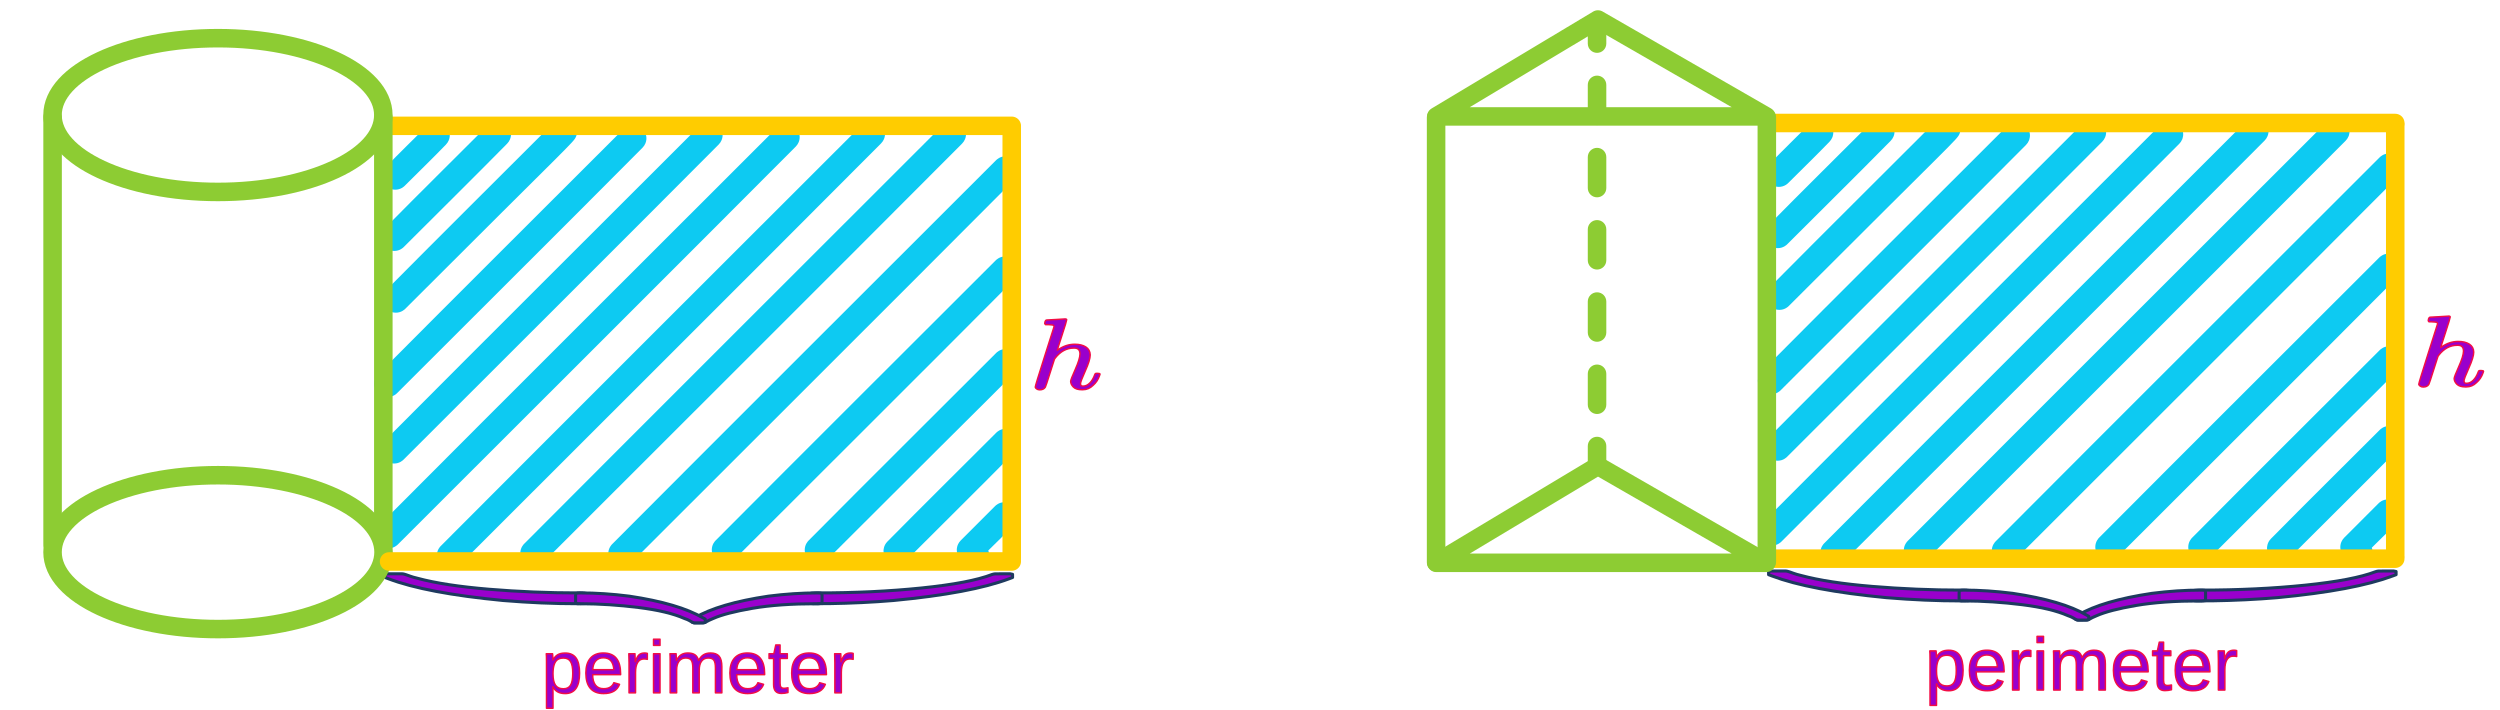
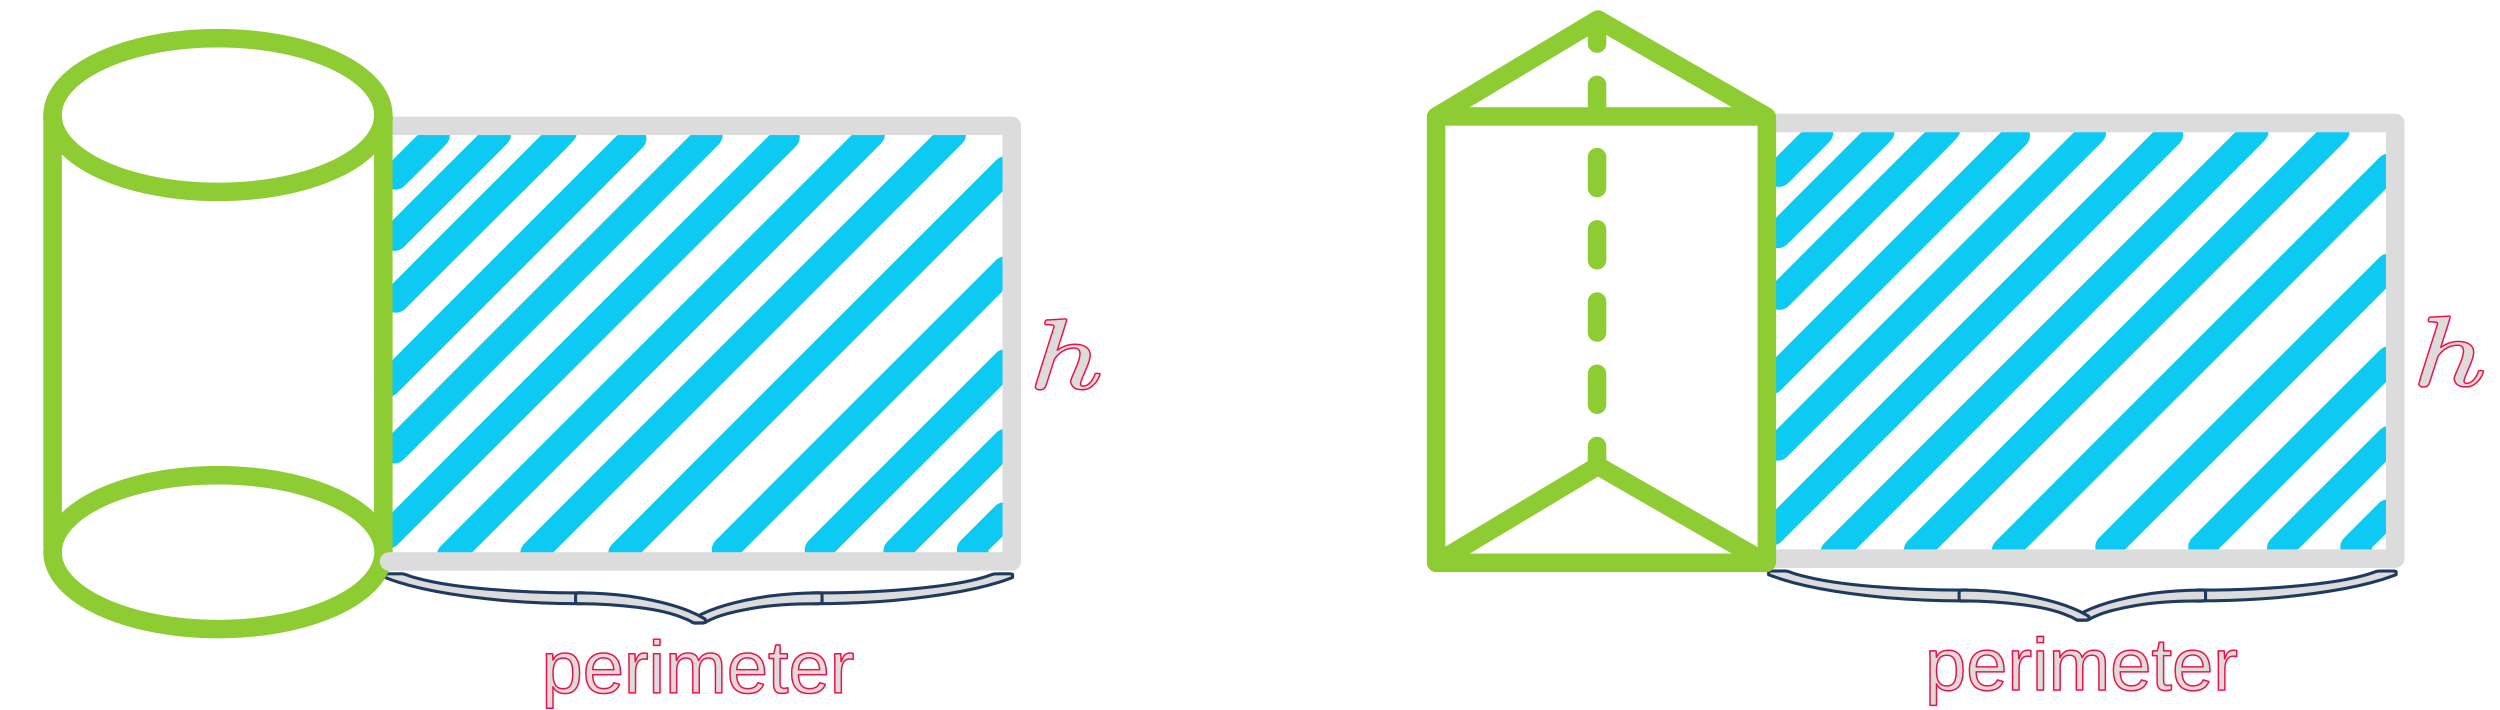
- <svg xmlns="http://www.w3.org/2000/svg" width="620" height="176" viewBox="0 0 1668 479" version="1.1" xml:space="preserve" style="fill-rule:evenodd;clip-rule:evenodd;stroke-linejoin:round;stroke-miterlimit:2;">
+ <svg xmlns="http://www.w3.org/2000/svg" width="620" height="176" viewBox="0 0 1668 479" version="1.1" xml:space="preserve" style="fill-rule:evenodd;clip-rule:evenodd;stroke-linecap:round;stroke-linejoin:round;stroke-miterlimit:1.5;">
+   <path d="M255.886,1134.19l417.29,0" style="fill:none;stroke:#dcdcdc;stroke-width:12.5px;" />
  <g transform="matrix(50,0,0,50,566.976,467.648)">
    </g>
-   <text x="355.794px" y="467.648px" style="font-family:'ArialMT', 'Arial', sans-serif;font-size:50px;fill:#90c;stroke:#f20d44;stroke-width:1px;">perimeter</text>
+   <text x="355.794px" y="467.648px" style="font-family:'ArialMT', 'Arial', sans-serif;font-size:50px;fill:#dcdcdc;stroke:#f20d44;stroke-width:1px;stroke-linecap:butt;stroke-miterlimit:2;">perimeter</text>
  <g transform="matrix(50,0,0,50,1500.79,465.753)">
    </g>
-   <text x="1289.6px" y="465.753px" style="font-family:'ArialMT', 'Arial', sans-serif;font-size:50px;fill:#90c;stroke:#f20d44;stroke-width:1px;">perimeter</text>
+   <text x="1289.6px" y="465.753px" style="font-family:'ArialMT', 'Arial', sans-serif;font-size:50px;fill:#dcdcdc;stroke:#f20d44;stroke-width:1px;stroke-linecap:butt;stroke-miterlimit:2;">perimeter</text>
  <g>
    <g>
      <g>
-         <path id="MJX-84-TEX-I-210E" d="M696.731,215.987c0.058,-0 2.128,-0.113 6.211,-0.34c4.084,-0.226 6.183,-0.362 6.298,-0.407c0.69,-0 1.035,0.203 1.035,0.611c-0,0.498 -1.035,3.916 -3.106,10.255c-2.185,6.701 -3.278,10.12 -3.278,10.256c0,0.09 0.202,-0.023 0.604,-0.34c3.508,-2.445 7.246,-3.667 11.215,-3.667c3.105,-0 5.607,0.611 7.505,1.833c1.898,1.223 2.875,3.011 2.933,5.366c-0,2.309 -1.093,5.886 -3.278,10.731c-2.186,4.844 -3.278,7.742 -3.278,8.693c0.057,0.634 0.201,1.064 0.431,1.29c0.23,0.227 0.661,0.34 1.294,0.34c1.61,-0 3.106,-0.679 4.486,-2.038c1.38,-1.358 2.502,-3.214 3.364,-5.569c0.173,-0.498 0.345,-0.792 0.518,-0.883c0.172,-0.09 0.633,-0.136 1.38,-0.136c1.15,0 1.725,0.182 1.725,0.544c0,0.045 -0.115,0.385 -0.345,1.019c-0.92,2.671 -2.386,4.867 -4.399,6.587c-1.956,1.947 -4.285,2.921 -6.988,2.921l-0.431,-0c-2.703,-0 -4.658,-0.611 -5.866,-1.834c-1.208,-1.222 -1.812,-2.513 -1.812,-3.871c0,-0.725 1.035,-3.396 3.106,-8.014c2.07,-4.619 3.134,-8.082 3.192,-10.391c-0,-2.672 -1.266,-4.008 -3.796,-4.008l-0.431,0c-4.774,0 -8.915,2.219 -12.423,6.656l-0.604,0.883l-2.933,9.169c-1.84,5.886 -2.904,9.101 -3.192,9.644c-0.747,1.223 -2.012,1.834 -3.795,1.834c-0.805,-0 -1.496,-0.204 -2.071,-0.611c-0.575,-0.408 -0.891,-0.815 -0.949,-1.223c0,-0.634 2.1,-7.516 6.298,-20.647l6.384,-20.103c-0,-0.588 -0.202,-0.951 -0.604,-1.086c-0.403,-0.136 -1.524,-0.25 -3.365,-0.34l-1.811,-0c-0.345,-0.272 -0.518,-0.453 -0.518,-0.543c0,-0.091 0.058,-0.521 0.173,-1.291c0.287,-0.86 0.661,-1.29 1.121,-1.29Z" style="fill:#90c;fill-rule:nonzero;stroke:#f20d44;stroke-width:1px;" />
+         <path id="MJX-84-TEX-I-210E" d="M696.731,215.987c0.058,-0 2.128,-0.113 6.211,-0.34c4.084,-0.226 6.183,-0.362 6.298,-0.407c0.69,-0 1.035,0.203 1.035,0.611c-0,0.498 -1.035,3.916 -3.106,10.255c-2.185,6.701 -3.278,10.12 -3.278,10.256c0,0.09 0.202,-0.023 0.604,-0.34c3.508,-2.445 7.246,-3.667 11.215,-3.667c3.105,-0 5.607,0.611 7.505,1.833c1.898,1.223 2.875,3.011 2.933,5.366c-0,2.309 -1.093,5.886 -3.278,10.731c-2.186,4.844 -3.278,7.742 -3.278,8.693c0.057,0.634 0.201,1.064 0.431,1.29c0.23,0.227 0.661,0.34 1.294,0.34c1.61,-0 3.106,-0.679 4.486,-2.038c1.38,-1.358 2.502,-3.214 3.364,-5.569c0.173,-0.498 0.345,-0.792 0.518,-0.883c0.172,-0.09 0.633,-0.136 1.38,-0.136c1.15,0 1.725,0.182 1.725,0.544c0,0.045 -0.115,0.385 -0.345,1.019c-0.92,2.671 -2.386,4.867 -4.399,6.587c-1.956,1.947 -4.285,2.921 -6.988,2.921l-0.431,-0c-2.703,-0 -4.658,-0.611 -5.866,-1.834c-1.208,-1.222 -1.812,-2.513 -1.812,-3.871c0,-0.725 1.035,-3.396 3.106,-8.014c2.07,-4.619 3.134,-8.082 3.192,-10.391c-0,-2.672 -1.266,-4.008 -3.796,-4.008l-0.431,0c-4.774,0 -8.915,2.219 -12.423,6.656l-0.604,0.883l-2.933,9.169c-1.84,5.886 -2.904,9.101 -3.192,9.644c-0.747,1.223 -2.012,1.834 -3.795,1.834c-0.805,-0 -1.496,-0.204 -2.071,-0.611c-0.575,-0.408 -0.891,-0.815 -0.949,-1.223c0,-0.634 2.1,-7.516 6.298,-20.647l6.384,-20.103c-0,-0.588 -0.202,-0.951 -0.604,-1.086c-0.403,-0.136 -1.524,-0.25 -3.365,-0.34l-1.811,-0c-0.345,-0.272 -0.518,-0.453 -0.518,-0.543c0,-0.091 0.058,-0.521 0.173,-1.291c0.287,-0.86 0.661,-1.29 1.121,-1.29Z" style="fill:#dcdcdc;fill-rule:nonzero;stroke:#f20d44;stroke-width:1px;stroke-linecap:butt;stroke-miterlimit:2;" />
      </g>
      <g>
-         <path id="MJX-84-TEX-I-210E1" d="M1630.54,214.092c0.057,-0 2.128,-0.114 6.211,-0.34c4.083,-0.226 6.183,-0.362 6.298,-0.408c0.69,0 1.035,0.204 1.035,0.612c-0,0.498 -1.035,3.916 -3.106,10.255c-2.185,6.701 -3.278,10.12 -3.278,10.255c0,0.091 0.201,-0.022 0.604,-0.339c3.508,-2.445 7.246,-3.668 11.215,-3.668c3.105,0 5.607,0.612 7.505,1.834c1.898,1.223 2.875,3.011 2.933,5.366c-0,2.309 -1.093,5.886 -3.278,10.73c-2.186,4.845 -3.278,7.743 -3.278,8.694c0.057,0.633 0.201,1.064 0.431,1.29c0.23,0.226 0.661,0.34 1.294,0.34c1.61,-0 3.105,-0.68 4.486,-2.038c1.38,-1.358 2.501,-3.215 3.364,-5.569c0.173,-0.498 0.345,-0.792 0.518,-0.883c0.172,-0.091 0.632,-0.136 1.38,-0.136c1.15,0 1.725,0.181 1.725,0.544c0,0.045 -0.115,0.384 -0.345,1.018c-0.92,2.672 -2.386,4.868 -4.399,6.588c-1.956,1.947 -4.285,2.921 -6.988,2.921l-0.431,-0c-2.703,-0 -4.659,-0.612 -5.866,-1.834c-1.208,-1.223 -1.812,-2.513 -1.812,-3.871c0,-0.725 1.035,-3.396 3.106,-8.015c2.07,-4.618 3.134,-8.082 3.191,-10.391c0,-2.671 -1.265,-4.007 -3.795,-4.007l-0.432,0c-4.773,0 -8.914,2.219 -12.422,6.656l-0.604,0.883l-2.933,9.169c-1.84,5.886 -2.904,9.1 -3.192,9.644c-0.747,1.222 -2.013,1.833 -3.795,1.833c-0.806,0 -1.496,-0.203 -2.071,-0.611c-0.575,-0.407 -0.891,-0.815 -0.949,-1.222c0,-0.634 2.099,-7.516 6.298,-20.647l6.383,-20.103c0,-0.589 -0.201,-0.951 -0.603,-1.087c-0.403,-0.136 -1.525,-0.249 -3.365,-0.339l-1.811,-0c-0.346,-0.272 -0.518,-0.453 -0.518,-0.544c-0,-0.09 0.057,-0.52 0.172,-1.29c0.288,-0.86 0.662,-1.29 1.122,-1.29Z" style="fill:#90c;fill-rule:nonzero;stroke:#f20d44;stroke-width:1px;" />
+         <path id="MJX-84-TEX-I-210E1" d="M1630.54,214.092c0.057,-0 2.128,-0.114 6.211,-0.34c4.083,-0.226 6.183,-0.362 6.298,-0.408c0.69,0 1.035,0.204 1.035,0.612c-0,0.498 -1.035,3.916 -3.106,10.255c-2.185,6.701 -3.278,10.12 -3.278,10.255c0,0.091 0.201,-0.022 0.604,-0.339c3.508,-2.445 7.246,-3.668 11.215,-3.668c3.105,0 5.607,0.612 7.505,1.834c1.898,1.223 2.875,3.011 2.933,5.366c-0,2.309 -1.093,5.886 -3.278,10.73c-2.186,4.845 -3.278,7.743 -3.278,8.694c0.057,0.633 0.201,1.064 0.431,1.29c0.23,0.226 0.661,0.34 1.294,0.34c1.61,-0 3.105,-0.68 4.486,-2.038c1.38,-1.358 2.501,-3.215 3.364,-5.569c0.173,-0.498 0.345,-0.792 0.518,-0.883c0.172,-0.091 0.632,-0.136 1.38,-0.136c1.15,0 1.725,0.181 1.725,0.544c0,0.045 -0.115,0.384 -0.345,1.018c-0.92,2.672 -2.386,4.868 -4.399,6.588c-1.956,1.947 -4.285,2.921 -6.988,2.921l-0.431,-0c-2.703,-0 -4.659,-0.612 -5.866,-1.834c-1.208,-1.223 -1.812,-2.513 -1.812,-3.871c0,-0.725 1.035,-3.396 3.106,-8.015c2.07,-4.618 3.134,-8.082 3.191,-10.391c0,-2.671 -1.265,-4.007 -3.795,-4.007l-0.432,0c-4.773,0 -8.914,2.219 -12.422,6.656l-0.604,0.883l-2.933,9.169c-1.84,5.886 -2.904,9.1 -3.192,9.644c-0.747,1.222 -2.013,1.833 -3.795,1.833c-0.806,0 -1.496,-0.203 -2.071,-0.611c-0.575,-0.407 -0.891,-0.815 -0.949,-1.222c0,-0.634 2.099,-7.516 6.298,-20.647l6.383,-20.103c0,-0.589 -0.201,-0.951 -0.603,-1.087c-0.403,-0.136 -1.525,-0.249 -3.365,-0.339l-1.811,-0c-0.346,-0.272 -0.518,-0.453 -0.518,-0.544c-0,-0.09 0.057,-0.52 0.172,-1.29c0.288,-0.86 0.662,-1.29 1.122,-1.29Z" style="fill:#dcdcdc;fill-rule:nonzero;stroke:#f20d44;stroke-width:1px;stroke-linecap:butt;stroke-miterlimit:2;" />
      </g>
    </g>
  </g>
  <g>
    <g>
      <g>
-         <path id="MJX-79-TEX-S4-E150" d="M672.038,387.285l1.697,0.364l-0,2.122l-2.263,0.849c-17.159,6.468 -43.181,11.359 -78.064,14.674c-13.954,1.172 -28.567,1.88 -43.841,2.122l-3.394,0c-1.697,0 -2.923,0.021 -3.677,0.061c-2.64,0 -4.243,-0.061 -4.808,-0.182c-0.566,-0.121 -0.849,-0.505 -0.849,-1.152l0,-4.426c0,-0.728 0.283,-1.153 0.849,-1.274c0.565,-0.121 2.074,-0.202 4.525,-0.242c25.079,-0 48.46,-1.112 70.145,-3.335c21.685,-2.224 37.524,-5.256 47.517,-9.096c0.755,-0.243 1.415,-0.384 1.98,-0.424c0.566,-0.041 2.357,-0.061 5.374,-0.061l4.809,-0Z" style="fill:#90c;fill-rule:nonzero;stroke:#1e3a5f;stroke-width:2.08px;" />
-         <path id="MJX-79-TEX-S4-E151" d="M385.87,401.717l-0,5.214c-0,0.283 -0.467,0.425 -1.402,0.425c-0.747,0.081 -2.148,0.121 -4.204,0.121c-16.068,0 -32.885,-0.728 -50.448,-2.183c-34.566,-3.315 -60.351,-8.206 -77.354,-14.674l-2.242,-0.849l-0,-2.122l1.681,-0.364l9.529,-0c0.561,-0 1.122,0.081 1.682,0.242c0.561,0.162 1.028,0.304 1.401,0.425c0.374,0.121 1.215,0.424 2.523,0.909c1.308,0.486 2.989,0.971 5.045,1.456c12.145,3.274 28.213,5.74 48.206,7.397c19.992,1.658 40.078,2.487 60.258,2.487c2.429,-0 3.923,0.06 4.484,0.182c0.56,0.121 0.841,0.565 0.841,1.334Z" style="fill:#90c;fill-rule:nonzero;stroke:#1e3a5f;stroke-width:2.08px;" />
+         <path id="MJX-79-TEX-S4-E150" d="M672.038,387.285l1.697,0.364l-0,2.122l-2.263,0.849c-17.159,6.468 -43.181,11.359 -78.064,14.674c-13.954,1.172 -28.567,1.88 -43.841,2.122l-3.394,0c-1.697,0 -2.923,0.021 -3.677,0.061c-2.64,0 -4.243,-0.061 -4.808,-0.182c-0.566,-0.121 -0.849,-0.505 -0.849,-1.152l0,-4.426c0,-0.728 0.283,-1.153 0.849,-1.274c0.565,-0.121 2.074,-0.202 4.525,-0.242c25.079,-0 48.46,-1.112 70.145,-3.335c21.685,-2.224 37.524,-5.256 47.517,-9.096c0.755,-0.243 1.415,-0.384 1.98,-0.424c0.566,-0.041 2.357,-0.061 5.374,-0.061l4.809,-0Z" style="fill:#dcdcdc;fill-rule:nonzero;stroke:#1e3a5f;stroke-width:2.08px;stroke-linecap:butt;stroke-miterlimit:2;" />
+         <path id="MJX-79-TEX-S4-E151" d="M385.87,401.717l-0,5.214c-0,0.283 -0.467,0.425 -1.402,0.425c-0.747,0.081 -2.148,0.121 -4.204,0.121c-16.068,0 -32.885,-0.728 -50.448,-2.183c-34.566,-3.315 -60.351,-8.206 -77.354,-14.674l-2.242,-0.849l-0,-2.122l1.681,-0.364l9.529,-0c0.561,-0 1.122,0.081 1.682,0.242c0.561,0.162 1.028,0.304 1.401,0.425c0.374,0.121 1.215,0.424 2.523,0.909c1.308,0.486 2.989,0.971 5.045,1.456c12.145,3.274 28.213,5.74 48.206,7.397c19.992,1.658 40.078,2.487 60.258,2.487c2.429,-0 3.923,0.06 4.484,0.182c0.56,0.121 0.841,0.565 0.841,1.334Z" style="fill:#dcdcdc;fill-rule:nonzero;stroke:#1e3a5f;stroke-width:2.08px;stroke-linecap:butt;stroke-miterlimit:2;" />
        <g>
-           <path id="MJX-79-TEX-S4-E153" d="M545.147,401.656l0,4.305c0,0.728 -0.181,1.152 -0.542,1.273c-0.362,0.122 -1.326,0.203 -2.893,0.243c-17.116,0 -31.641,1.031 -43.574,3.093c-11.933,2.061 -20.732,4.345 -26.397,6.852c-0.965,0.363 -1.929,0.788 -2.893,1.273c-0.965,0.485 -1.688,0.869 -2.17,1.152c-0.482,0.283 -0.904,0.424 -1.265,0.424c-0.242,0.081 -1.447,0.122 -3.617,0.122l-3.073,-0l-1.085,-0.364l-0,-2.122l1.446,-0.849c10.969,-6.468 27.603,-11.36 49.902,-14.674c11.451,-1.456 22.42,-2.183 32.907,-2.183c1.567,-0 2.471,0.06 2.712,0.182c0.241,0.121 0.421,0.545 0.542,1.273Z" style="fill:#90c;fill-rule:nonzero;stroke:#1e3a5f;stroke-width:2.08px;" />
-           <path id="MJX-79-TEX-S4-E152" d="M466.317,420.029l-1.085,0.364l-5.967,-0c-0.482,-0 -0.904,-0.081 -1.265,-0.243c-0.362,-0.162 -0.663,-0.303 -0.904,-0.424c-0.242,-0.122 -0.724,-0.405 -1.447,-0.849c-0.723,-0.445 -1.868,-0.93 -3.435,-1.455c-7.353,-3.275 -17.659,-5.741 -30.918,-7.398c-13.259,-1.658 -26.276,-2.507 -39.053,-2.547c-1.567,0 -2.532,-0.061 -2.893,-0.182c-0.362,-0.121 -0.543,-0.566 -0.543,-1.334l0,-4.063c0,-0.808 0.181,-1.293 0.543,-1.455c0.361,-0.162 1.265,-0.242 2.712,-0.242c10.487,-0 21.455,0.727 32.906,2.183c22.299,3.314 38.933,8.206 49.902,14.674l1.447,0.849l-0,2.122Z" style="fill:#90c;fill-rule:nonzero;stroke:#1e3a5f;stroke-width:2.08px;" />
+           <path id="MJX-79-TEX-S4-E153" d="M545.147,401.656l0,4.305c0,0.728 -0.181,1.152 -0.542,1.273c-0.362,0.122 -1.326,0.203 -2.893,0.243c-17.116,0 -31.641,1.031 -43.574,3.093c-11.933,2.061 -20.732,4.345 -26.397,6.852c-0.965,0.363 -1.929,0.788 -2.893,1.273c-0.965,0.485 -1.688,0.869 -2.17,1.152c-0.482,0.283 -0.904,0.424 -1.265,0.424c-0.242,0.081 -1.447,0.122 -3.617,0.122l-3.073,-0l-1.085,-0.364l-0,-2.122l1.446,-0.849c10.969,-6.468 27.603,-11.36 49.902,-14.674c11.451,-1.456 22.42,-2.183 32.907,-2.183c1.567,-0 2.471,0.06 2.712,0.182c0.241,0.121 0.421,0.545 0.542,1.273Z" style="fill:#dcdcdc;fill-rule:nonzero;stroke:#1e3a5f;stroke-width:2.08px;stroke-linecap:butt;stroke-miterlimit:2;" />
+           <path id="MJX-79-TEX-S4-E152" d="M466.317,420.029l-1.085,0.364l-5.967,-0c-0.482,-0 -0.904,-0.081 -1.265,-0.243c-0.362,-0.162 -0.663,-0.303 -0.904,-0.424c-0.242,-0.122 -0.724,-0.405 -1.447,-0.849c-0.723,-0.445 -1.868,-0.93 -3.435,-1.455c-7.353,-3.275 -17.659,-5.741 -30.918,-7.398c-13.259,-1.658 -26.276,-2.507 -39.053,-2.547c-1.567,0 -2.532,-0.061 -2.893,-0.182c-0.362,-0.121 -0.543,-0.566 -0.543,-1.334l0,-4.063c0,-0.808 0.181,-1.293 0.543,-1.455c0.361,-0.162 1.265,-0.242 2.712,-0.242c10.487,-0 21.455,0.727 32.906,2.183c22.299,3.314 38.933,8.206 49.902,14.674l1.447,0.849l-0,2.122Z" style="fill:#dcdcdc;fill-rule:nonzero;stroke:#1e3a5f;stroke-width:2.08px;stroke-linecap:butt;stroke-miterlimit:2;" />
        </g>
      </g>
    </g>
  </g>
  <g>
    <g>
      <g>
-         <path id="MJX-79-TEX-S4-E1501" d="M1605.85,385.39l1.698,0.363l-0,2.123l-2.263,0.849c-17.159,6.468 -43.181,11.359 -78.065,14.674c-13.953,1.172 -28.567,1.88 -43.84,2.122l-3.394,0c-1.697,0 -2.923,0.02 -3.677,0.061c-2.64,-0 -4.243,-0.061 -4.808,-0.182c-0.566,-0.121 -0.849,-0.505 -0.849,-1.152l0,-4.427c0,-0.727 0.283,-1.152 0.849,-1.273c0.565,-0.121 2.074,-0.202 4.525,-0.243c25.079,0 48.46,-1.111 70.145,-3.335c21.684,-2.223 37.524,-5.255 47.517,-9.095c0.755,-0.243 1.414,-0.384 1.98,-0.425c0.566,-0.04 2.357,-0.06 5.374,-0.06l4.808,-0Z" style="fill:#90c;fill-rule:nonzero;stroke:#1e3a5f;stroke-width:2.08px;" />
-         <path id="MJX-79-TEX-S4-E1511" d="M1319.68,399.821l0,5.215c0,0.283 -0.467,0.425 -1.401,0.425c-0.747,0.08 -2.149,0.121 -4.204,0.121c-16.069,-0 -32.885,-0.728 -50.448,-2.183c-34.567,-3.315 -60.351,-8.206 -77.354,-14.674l-2.242,-0.849l-0,-2.123l1.681,-0.363l9.529,-0c0.561,-0 1.121,0.081 1.682,0.242c0.56,0.162 1.028,0.303 1.401,0.425c0.374,0.121 1.215,0.424 2.523,0.909c1.308,0.485 2.989,0.97 5.044,1.456c12.145,3.274 28.214,5.74 48.207,7.397c19.992,1.658 40.078,2.486 60.257,2.486c2.429,0 3.924,0.061 4.485,0.182c0.56,0.122 0.84,0.566 0.84,1.334Z" style="fill:#90c;fill-rule:nonzero;stroke:#1e3a5f;stroke-width:2.08px;" />
+         <path id="MJX-79-TEX-S4-E1501" d="M1605.85,385.39l1.698,0.363l-0,2.123l-2.263,0.849c-17.159,6.468 -43.181,11.359 -78.065,14.674c-13.953,1.172 -28.567,1.88 -43.84,2.122l-3.394,0c-1.697,0 -2.923,0.02 -3.677,0.061c-2.64,-0 -4.243,-0.061 -4.808,-0.182c-0.566,-0.121 -0.849,-0.505 -0.849,-1.152l0,-4.427c0,-0.727 0.283,-1.152 0.849,-1.273c0.565,-0.121 2.074,-0.202 4.525,-0.243c25.079,0 48.46,-1.111 70.145,-3.335c21.684,-2.223 37.524,-5.255 47.517,-9.095c0.755,-0.243 1.414,-0.384 1.98,-0.425c0.566,-0.04 2.357,-0.06 5.374,-0.06l4.808,-0Z" style="fill:#dcdcdc;fill-rule:nonzero;stroke:#1e3a5f;stroke-width:2.08px;stroke-linecap:butt;stroke-miterlimit:2;" />
+         <path id="MJX-79-TEX-S4-E1511" d="M1319.68,399.821l0,5.215c0,0.283 -0.467,0.425 -1.401,0.425c-0.747,0.08 -2.149,0.121 -4.204,0.121c-16.069,-0 -32.885,-0.728 -50.448,-2.183c-34.567,-3.315 -60.351,-8.206 -77.354,-14.674l-2.242,-0.849l-0,-2.123l1.681,-0.363l9.529,-0c0.561,-0 1.121,0.081 1.682,0.242c0.56,0.162 1.028,0.303 1.401,0.425c0.374,0.121 1.215,0.424 2.523,0.909c1.308,0.485 2.989,0.97 5.044,1.456c12.145,3.274 28.214,5.74 48.207,7.397c19.992,1.658 40.078,2.486 60.257,2.486c2.429,0 3.924,0.061 4.485,0.182c0.56,0.122 0.84,0.566 0.84,1.334Z" style="fill:#dcdcdc;fill-rule:nonzero;stroke:#1e3a5f;stroke-width:2.08px;stroke-linecap:butt;stroke-miterlimit:2;" />
        <g>
-           <path id="MJX-79-TEX-S4-E1531" d="M1478.96,399.761l-0,4.305c-0,0.728 -0.181,1.152 -0.543,1.273c-0.361,0.122 -1.325,0.202 -2.892,0.243c-17.117,-0 -31.641,1.031 -43.574,3.092c-11.933,2.062 -20.732,4.346 -26.398,6.852c-0.964,0.364 -1.928,0.789 -2.892,1.274c-0.965,0.485 -1.688,0.869 -2.17,1.152c-0.482,0.283 -0.904,0.424 -1.266,0.424c-0.241,0.081 -1.446,0.121 -3.616,0.121l-3.073,0l-1.085,-0.363l-0,-2.123l1.446,-0.849c10.969,-6.468 27.603,-11.359 49.902,-14.674c11.451,-1.455 22.42,-2.183 32.906,-2.183c1.567,0 2.471,0.061 2.712,0.182c0.241,0.122 0.422,0.546 0.543,1.274Z" style="fill:#90c;fill-rule:nonzero;stroke:#1e3a5f;stroke-width:2.08px;" />
-           <path id="MJX-79-TEX-S4-E1521" d="M1400.13,418.134l-1.084,0.363l-5.967,0c-0.482,0 -0.904,-0.08 -1.266,-0.242c-0.361,-0.162 -0.663,-0.303 -0.904,-0.425c-0.241,-0.121 -0.723,-0.404 -1.446,-0.848c-0.723,-0.445 -1.868,-0.93 -3.435,-1.456c-7.353,-3.274 -17.659,-5.74 -30.918,-7.397c-13.259,-1.658 -26.277,-2.507 -39.053,-2.547c-1.567,-0 -2.532,-0.061 -2.893,-0.182c-0.362,-0.121 -0.543,-0.566 -0.543,-1.334l0,-4.063c0,-0.808 0.181,-1.293 0.543,-1.455c0.361,-0.162 1.265,-0.243 2.712,-0.243c10.486,0 21.455,0.728 32.906,2.183c22.299,3.315 38.933,8.206 49.902,14.674l1.446,0.849l0,2.123Z" style="fill:#90c;fill-rule:nonzero;stroke:#1e3a5f;stroke-width:2.08px;" />
+           <path id="MJX-79-TEX-S4-E1531" d="M1478.96,399.761l-0,4.305c-0,0.728 -0.181,1.152 -0.543,1.273c-0.361,0.122 -1.325,0.202 -2.892,0.243c-17.117,-0 -31.641,1.031 -43.574,3.092c-11.933,2.062 -20.732,4.346 -26.398,6.852c-0.964,0.364 -1.928,0.789 -2.892,1.274c-0.965,0.485 -1.688,0.869 -2.17,1.152c-0.482,0.283 -0.904,0.424 -1.266,0.424c-0.241,0.081 -1.446,0.121 -3.616,0.121l-3.073,0l-1.085,-0.363l-0,-2.123l1.446,-0.849c10.969,-6.468 27.603,-11.359 49.902,-14.674c11.451,-1.455 22.42,-2.183 32.906,-2.183c1.567,0 2.471,0.061 2.712,0.182c0.241,0.122 0.422,0.546 0.543,1.274Z" style="fill:#dcdcdc;fill-rule:nonzero;stroke:#1e3a5f;stroke-width:2.08px;stroke-linecap:butt;stroke-miterlimit:2;" />
+           <path id="MJX-79-TEX-S4-E1521" d="M1400.13,418.134l-1.084,0.363l-5.967,0c-0.482,0 -0.904,-0.08 -1.266,-0.242c-0.361,-0.162 -0.663,-0.303 -0.904,-0.425c-0.241,-0.121 -0.723,-0.404 -1.446,-0.848c-0.723,-0.445 -1.868,-0.93 -3.435,-1.456c-7.353,-3.274 -17.659,-5.74 -30.918,-7.397c-13.259,-1.658 -26.277,-2.507 -39.053,-2.547c-1.567,-0 -2.532,-0.061 -2.893,-0.182c-0.362,-0.121 -0.543,-0.566 -0.543,-1.334l0,-4.063c0,-0.808 0.181,-1.293 0.543,-1.455c0.361,-0.162 1.265,-0.243 2.712,-0.243c10.486,0 21.455,0.728 32.906,2.183c22.299,3.315 38.933,8.206 49.902,14.674l1.446,0.849l0,2.123Z" style="fill:#dcdcdc;fill-rule:nonzero;stroke:#1e3a5f;stroke-width:2.08px;stroke-linecap:butt;stroke-miterlimit:2;" />
        </g>
      </g>
    </g>
  </g>
  <path d="M250.749,125.414c-0.39,-0.389 -2.626,-2.625 -2.626,-6.364c0,-0.55 0,-3.65 2.619,-6.357c9.106,-9.414 18.522,-18.522 27.783,-27.784c0.39,-0.389 2.626,-2.625 6.364,-2.625c1.152,0 2.327,0.218 3.391,0.656c0.517,0.213 3.501,1.442 4.942,4.942c0.207,0.502 1.397,3.391 0,6.782c-0.451,1.096 -1.137,2.114 -1.962,2.966c-9.106,9.414 -18.522,18.523 -27.783,27.784c-0.39,0.389 -2.626,2.625 -6.364,2.625c-3.739,0 -5.975,-2.236 -6.364,-2.625Z" style="fill:#0dcaf2;" />
  <path d="M1184.56,123.519c-0.389,-0.39 -2.625,-2.625 -2.625,-6.364c0,-0.55 0,-3.651 2.618,-6.357c9.107,-9.414 18.523,-18.523 27.784,-27.784c0.39,-0.389 2.625,-2.625 6.364,-2.625c1.151,-0 2.327,0.218 3.391,0.656c0.517,0.213 3.5,1.442 4.942,4.942c1.397,3.391 0.207,6.28 0,6.782c-0.451,1.096 -1.138,2.114 -1.962,2.966c-9.106,9.414 -18.522,18.522 -27.784,27.784c-0.389,0.389 -2.625,2.625 -6.364,2.625c-3.738,-0 -5.974,-2.236 -6.364,-2.625Z" style="fill:#0dcaf2;" />
  <path d="M250.074,166.758c-0.39,-0.389 -2.626,-2.625 -2.626,-6.364c0,-0.55 0,-3.702 2.618,-6.357c23.105,-23.427 46.533,-46.533 69.8,-69.799c0.389,-0.389 2.625,-2.625 6.364,-2.625c1.151,-0 2.326,0.218 3.39,0.656c3.501,1.442 4.729,4.425 4.942,4.942c0.207,0.502 1.397,3.391 0,6.782c-0.451,1.096 -1.129,2.122 -1.961,2.966c-23.105,23.427 -46.533,46.533 -69.8,69.799c-0.389,0.39 -2.625,2.625 -6.363,2.625c-3.739,0 -5.975,-2.235 -6.364,-2.625Z" style="fill:#0dcaf2;" />
  <path d="M1183.88,164.863c-0.389,-0.39 -2.625,-2.625 -2.625,-6.364c0,-0.55 0,-3.702 2.618,-6.357c23.104,-23.428 46.533,-46.533 69.799,-69.799c0.39,-0.39 2.626,-2.625 6.364,-2.625c1.152,-0 2.327,0.218 3.391,0.656c0.517,0.213 3.501,1.442 4.942,4.942c0.207,0.502 1.397,3.391 0,6.782c-0.451,1.096 -1.129,2.122 -1.962,2.966c-23.104,23.427 -46.532,46.532 -69.799,69.799c-0.389,0.389 -2.625,2.625 -6.364,2.625c-3.739,-0 -5.974,-2.236 -6.364,-2.625Z" style="fill:#0dcaf2;" />
  <path d="M251.12,208.428c-0.389,-0.389 -2.625,-2.625 -2.625,-6.364c0,-3.716 2.231,-5.966 2.618,-6.357c37.604,-37.931 75.536,-75.535 113.304,-113.303c0.39,-0.39 2.625,-2.625 6.364,-2.625c1.151,-0 2.326,0.217 3.391,0.656c3.5,1.441 4.729,4.425 4.942,4.942c1.396,3.391 0.207,6.28 -0,6.781c-1.646,3.996 -2.483,3.488 -115.266,116.27c-0.389,0.39 -2.625,2.625 -6.364,2.625c-3.739,0 -5.974,-2.235 -6.364,-2.625Z" style="fill:#0dcaf2;" />
  <path d="M1184.93,206.533c-0.389,-0.389 -2.625,-2.625 -2.625,-6.364c0,-3.716 2.231,-5.966 2.618,-6.357c37.604,-37.931 75.536,-75.536 113.304,-113.304c0.389,-0.389 2.625,-2.625 6.364,-2.625c1.151,0 2.326,0.218 3.391,0.657c3.5,1.441 4.729,4.425 4.942,4.942c1.396,3.39 0.206,6.279 -0,6.781c-1.646,3.996 -2.483,3.488 -115.266,116.27c-0.389,0.39 -2.625,2.625 -6.364,2.625c-3.739,0 -5.974,-2.235 -6.364,-2.625Z" style="fill:#0dcaf2;" />
  <path d="M245.608,265.335c-0.389,-0.389 -2.625,-2.625 -2.625,-6.364c0,-3.723 2.231,-5.967 2.618,-6.357c55.051,-55.381 110.433,-110.432 165.649,-165.648c0.389,-0.39 2.625,-2.625 6.364,-2.625c1.151,-0 2.326,0.217 3.391,0.656c0.517,0.213 3.5,1.441 4.942,4.942c0.206,0.502 1.396,3.391 -0,6.781c-0.452,1.097 -1.126,2.126 -1.962,2.967c-55.051,55.38 -110.432,110.432 -165.649,165.648c-0.389,0.389 -2.625,2.625 -6.364,2.625c-3.738,0 -5.974,-2.236 -6.364,-2.625Z" style="fill:#0dcaf2;" />
  <path d="M1179.42,263.44c-0.389,-0.39 -2.625,-2.625 -2.625,-6.364c0,-3.723 2.23,-5.967 2.618,-6.357c55.051,-55.381 110.433,-110.432 165.649,-165.649c0.389,-0.389 2.625,-2.625 6.364,-2.625c1.151,0 2.326,0.218 3.39,0.657c0.517,0.213 3.501,1.441 4.942,4.942c1.397,3.39 0.207,6.28 0,6.781c-0.451,1.096 -1.126,2.126 -1.961,2.966c-55.051,55.381 -110.433,110.433 -165.649,165.649c-0.389,0.389 -2.625,2.625 -6.364,2.625c-3.739,-0 -5.974,-2.236 -6.364,-2.625Z" style="fill:#0dcaf2;" />
  <path d="M249.948,310.244c-0.389,-0.39 -2.625,-2.625 -2.625,-6.364c0,-3.727 2.23,-5.967 2.618,-6.357c70.746,-71.077 141.824,-141.824 212.736,-212.736c0.389,-0.389 2.625,-2.625 6.364,-2.625c1.151,0 2.326,0.218 3.391,0.657c0.516,0.212 3.5,1.441 4.942,4.942c0.206,0.501 1.396,3.39 -0,6.781c-0.452,1.096 -1.126,2.126 -1.962,2.966c-70.746,71.077 -141.824,141.824 -212.736,212.736c-0.389,0.389 -2.625,2.625 -6.364,2.625c-3.739,0 -5.974,-2.236 -6.364,-2.625Z" style="fill:#0dcaf2;" />
  <path d="M1183.76,308.349c-0.389,-0.39 -2.625,-2.626 -2.625,-6.364c-0,-3.727 2.23,-5.967 2.618,-6.357c70.746,-71.077 141.824,-141.824 212.736,-212.736c0.389,-0.389 2.625,-2.625 6.364,-2.625c1.151,-0 2.326,0.218 3.39,0.656c0.517,0.213 3.501,1.442 4.942,4.942c0.207,0.502 1.397,3.391 0,6.782c-0.451,1.096 -1.125,2.126 -1.961,2.966c-70.747,71.077 -141.824,141.824 -212.736,212.736c-0.39,0.389 -2.625,2.625 -6.364,2.625c-3.739,-0 -5.975,-2.236 -6.364,-2.625Z" style="fill:#0dcaf2;" />
  <path d="M246.132,367.478c-0.389,-0.389 -2.625,-2.625 -2.625,-6.364c0,-3.729 2.23,-5.967 2.618,-6.357c89.355,-89.687 179.043,-179.042 268.564,-268.563c0.389,-0.39 2.625,-2.625 6.364,-2.625c1.151,-0 2.326,0.218 3.391,0.656c3.5,1.442 4.729,4.425 4.942,4.942c0.206,0.502 1.396,3.391 -0,6.782c-0.452,1.096 -1.126,2.126 -1.962,2.966c-89.355,89.687 -179.043,179.042 -268.564,268.563c-0.389,0.39 -2.625,2.625 -6.364,2.625c-3.738,0 -5.974,-2.235 -6.364,-2.625Z" style="fill:#0dcaf2;" />
  <path d="M1179.94,365.583c-0.389,-0.39 -2.625,-2.625 -2.625,-6.364c0,-3.729 2.23,-5.967 2.618,-6.357c89.355,-89.687 179.042,-179.042 268.564,-268.563c0.389,-0.39 2.625,-2.626 6.364,-2.626c1.151,0 2.326,0.218 3.39,0.657c0.517,0.213 3.501,1.441 4.942,4.942c1.397,3.391 0.207,6.28 0,6.781c-0.451,1.096 -1.125,2.127 -1.961,2.966c-89.356,89.687 -179.043,179.043 -268.564,268.564c-0.389,0.389 -2.625,2.625 -6.364,2.625c-3.739,0 -5.974,-2.236 -6.364,-2.625Z" style="fill:#0dcaf2;" />
  <path d="M287.795,381.258c-0.389,-0.389 -2.625,-2.625 -2.625,-6.364c0,-3.73 2.23,-5.967 2.618,-6.357c94.667,-94.999 189.666,-189.666 284.499,-284.499c0.39,-0.389 2.626,-2.625 6.364,-2.625c1.152,-0 2.327,0.218 3.391,0.656c3.501,1.442 4.729,4.425 4.942,4.942c0.207,0.502 1.397,3.391 0,6.782c-0.451,1.096 -1.125,2.126 -1.962,2.966c-94.667,94.999 -189.666,189.666 -284.499,284.499c-0.389,0.389 -2.625,2.625 -6.364,2.625c-3.738,0 -5.974,-2.236 -6.364,-2.625Z" style="fill:#0dcaf2;" />
  <path d="M1221.61,379.363c-0.389,-0.39 -2.625,-2.625 -2.625,-6.364c0,-3.73 2.23,-5.968 2.618,-6.357c94.667,-94.999 189.666,-189.666 284.499,-284.499c0.39,-0.39 2.625,-2.625 6.364,-2.625c1.151,-0 2.326,0.218 3.391,0.656c3.5,1.442 4.729,4.425 4.942,4.942c0.207,0.502 1.396,3.391 -0,6.782c-0.451,1.096 -1.125,2.126 -1.962,2.966c-94.667,94.999 -189.666,189.666 -284.499,284.499c-0.389,0.389 -2.625,2.625 -6.364,2.625c-3.739,-0 -5.974,-2.236 -6.364,-2.625Z" style="fill:#0dcaf2;" />
  <path d="M344.114,379.744c-0.39,-0.389 -2.625,-2.625 -2.625,-6.364c-0,-3.729 2.229,-5.967 2.618,-6.356c94.121,-94.453 188.574,-188.575 282.861,-282.862c0.39,-0.39 2.626,-2.625 6.364,-2.625c1.152,-0 2.327,0.218 3.391,0.656c0.517,0.213 3.501,1.442 4.942,4.942c0.207,0.502 1.397,3.391 0,6.782c-0.451,1.096 -1.125,2.126 -1.962,2.966c-94.121,94.453 -188.574,188.574 -282.861,282.861c-0.39,0.39 -2.625,2.626 -6.364,2.626c-3.739,-0 -5.975,-2.236 -6.364,-2.626Z" style="fill:#0dcaf2;" />
  <path d="M1277.92,377.849c-0.39,-0.389 -2.626,-2.625 -2.626,-6.364c0,-3.729 2.23,-5.967 2.618,-6.357c94.122,-94.453 188.575,-188.574 282.862,-282.861c0.39,-0.39 2.625,-2.626 6.364,-2.626c1.151,0 2.326,0.218 3.391,0.657c3.5,1.441 4.729,4.425 4.942,4.942c1.396,3.391 0.207,6.28 0,6.781c-0.451,1.096 -1.125,2.127 -1.962,2.966c-94.121,94.453 -188.574,188.575 -282.862,282.862c-0.389,0.39 -2.625,2.625 -6.363,2.625c-3.739,0 -5.975,-2.235 -6.364,-2.625Z" style="fill:#0dcaf2;" />
  <path d="M403.505,379.979c-0.39,-0.389 -2.626,-2.625 -2.626,-6.364c0,-3.728 2.23,-5.967 2.618,-6.356c86.212,-86.544 172.756,-172.756 259.134,-259.134c0.39,-0.39 2.626,-2.626 6.364,-2.626c1.152,0 2.327,0.218 3.391,0.657c0.517,0.213 3.501,1.441 4.942,4.942c0.207,0.501 1.397,3.391 0,6.781c-0.451,1.096 -1.125,2.127 -1.962,2.966c-86.212,86.544 -172.756,172.756 -259.134,259.134c-0.389,0.39 -2.625,2.626 -6.363,2.626c-3.739,-0 -5.975,-2.236 -6.364,-2.626Z" style="fill:#0dcaf2;" />
  <path d="M1337.31,378.084c-0.389,-0.389 -2.625,-2.625 -2.625,-6.364c0,-3.729 2.23,-5.967 2.618,-6.357c86.212,-86.543 172.756,-172.756 259.134,-259.134c0.39,-0.389 2.625,-2.625 6.364,-2.625c1.151,0 2.327,0.218 3.391,0.656c3.5,1.442 4.729,4.426 4.942,4.943c1.397,3.39 0.207,6.279 0,6.781c-0.451,1.096 -1.125,2.126 -1.962,2.966c-86.212,86.544 -172.756,172.756 -259.134,259.134c-0.389,0.39 -2.625,2.625 -6.364,2.625c-3.739,0 -5.974,-2.235 -6.364,-2.625Z" style="fill:#0dcaf2;" />
  <path d="M473.355,377.487c-0.39,-0.39 -2.625,-2.625 -2.625,-6.364c-0,-3.725 2.23,-5.967 2.618,-6.357c62.851,-63.182 126.034,-126.034 189.05,-189.051c0.39,-0.389 2.626,-2.625 6.364,-2.625c1.152,0 2.327,0.218 3.391,0.656c0.517,0.213 3.501,1.442 4.942,4.942c0.207,0.502 1.397,3.391 0,6.782c-0.451,1.096 -1.126,2.126 -1.962,2.966c-62.851,63.182 -126.033,126.034 -189.05,189.051c-0.39,0.389 -2.625,2.625 -6.364,2.625c-3.739,0 -5.975,-2.236 -6.364,-2.625Z" style="fill:#0dcaf2;" />
  <path d="M1407.16,375.592c-0.39,-0.39 -2.626,-2.625 -2.626,-6.364c0,-3.725 2.231,-5.967 2.619,-6.357c62.851,-63.182 126.033,-126.034 189.05,-189.051c0.39,-0.389 2.625,-2.625 6.364,-2.625c1.151,-0 2.327,0.218 3.391,0.656c0.517,0.213 3.5,1.442 4.942,4.942c0.207,0.502 1.397,3.391 0,6.782c-0.451,1.096 -1.126,2.126 -1.962,2.966c-62.851,63.182 -126.034,126.034 -189.05,189.051c-0.39,0.389 -2.626,2.625 -6.364,2.625c-3.739,-0 -5.975,-2.236 -6.364,-2.625Z" style="fill:#0dcaf2;" />
  <path d="M536.088,377.554c-0.39,-0.39 -2.626,-2.625 -2.626,-6.364c0,-3.719 2.231,-5.967 2.619,-6.357c42.037,-42.366 84.404,-84.405 126.606,-126.607c0.39,-0.389 2.625,-2.625 6.364,-2.625c1.152,-0 2.327,0.218 3.391,0.656c3.501,1.442 4.729,4.425 4.942,4.942c0.207,0.502 1.397,3.391 0,6.782c-1.643,3.989 -2.48,3.484 -128.568,129.573c-0.39,0.389 -2.626,2.625 -6.364,2.625c-3.739,-0 -5.975,-2.236 -6.364,-2.625Z" style="fill:#0dcaf2;" />
  <path d="M1469.9,375.659c-0.389,-0.39 -2.625,-2.626 -2.625,-6.364c0,-3.719 2.231,-5.967 2.618,-6.357c42.038,-42.366 84.405,-84.405 126.607,-126.607c0.39,-0.39 2.625,-2.625 6.364,-2.625c1.151,-0 2.326,0.218 3.391,0.656c0.517,0.213 3.5,1.442 4.942,4.942c1.396,3.391 0.207,6.28 -0,6.782c-1.643,3.989 -2.48,3.484 -128.569,129.573c-0.389,0.389 -2.625,2.625 -6.364,2.625c-3.738,-0 -5.974,-2.236 -6.364,-2.625Z" style="fill:#0dcaf2;" />
  <path d="M589.264,378.255c-0.389,-0.39 -2.625,-2.626 -2.625,-6.364c0,-0.55 0,-3.704 2.618,-6.357c24.336,-24.66 48.997,-48.997 73.495,-73.495c0.389,-0.389 2.625,-2.625 6.364,-2.625c1.151,-0 2.326,0.218 3.391,0.656c0.517,0.213 3.5,1.442 4.942,4.942c0.206,0.502 1.396,3.391 -0,6.782c-0.452,1.096 -1.129,2.122 -1.962,2.966c-24.336,24.659 -48.996,48.996 -73.495,73.495c-0.389,0.389 -2.625,2.625 -6.364,2.625c-3.738,-0 -5.974,-2.236 -6.364,-2.625Z" style="fill:#0dcaf2;" />
  <path d="M1523.07,376.359c-0.389,-0.389 -2.625,-2.625 -2.625,-6.364c0,-0.55 0,-3.704 2.618,-6.357c24.336,-24.659 48.997,-48.996 73.495,-73.494c0.389,-0.39 2.625,-2.625 6.364,-2.625c1.151,-0 2.326,0.217 3.391,0.656c3.5,1.441 4.729,4.425 4.942,4.942c0.206,0.502 1.396,3.391 -0,6.781c-0.452,1.097 -1.13,2.123 -1.962,2.967c-24.336,24.659 -48.997,48.996 -73.495,73.494c-0.389,0.39 -2.625,2.625 -6.364,2.625c-3.739,0 -5.974,-2.235 -6.364,-2.625Z" style="fill:#0dcaf2;" />
  <path d="M657.321,371.587c0.016,0.038 0.032,0.076 0.048,0.114c0.207,0.502 1.397,3.391 0,6.782c-1.442,3.5 -4.425,4.729 -4.942,4.942c-0.502,0.206 -3.391,1.396 -6.781,-0c-1.097,-0.452 -2.065,-1.192 -2.967,-1.962c-1.411,-1.206 -2.651,-2.601 -3.938,-3.939c-3.645,-3.786 -2.516,-7.998 -2.33,-8.693c0.097,-0.36 0.619,-2.311 2.33,-4.035c7.704,-7.766 15.471,-15.471 23.206,-23.207c0.39,-0.389 2.626,-2.625 6.364,-2.625c1.152,0 2.327,0.218 3.391,0.657c3.501,1.441 4.729,4.425 4.942,4.942c0.207,0.501 1.397,3.39 0,6.781c-0.451,1.096 -1.14,2.112 -1.962,2.966c-5.658,5.885 -11.573,11.52 -17.361,17.277Z" style="fill:#0dcaf2;" />
  <path d="M1591.13,369.692c0.016,0.038 0.032,0.076 0.048,0.114c0.207,0.502 1.396,3.391 -0,6.782c-0.213,0.517 -1.442,3.5 -4.942,4.942c-3.391,1.396 -6.28,0.206 -6.782,-0c-1.096,-0.452 -2.065,-1.192 -2.966,-1.962c-1.411,-1.206 -2.651,-2.601 -3.939,-3.939c-3.644,-3.787 -2.515,-7.998 -2.329,-8.693c0.097,-0.36 0.619,-2.311 2.329,-4.035c7.705,-7.766 15.472,-15.471 23.207,-23.207c0.39,-0.389 2.625,-2.625 6.364,-2.625c1.152,0 2.327,0.218 3.391,0.656c3.5,1.442 4.729,4.425 4.942,4.942c0.207,0.502 1.397,3.391 0,6.782c-0.451,1.096 -1.14,2.112 -1.962,2.966c-5.659,5.885 -11.573,11.519 -17.361,17.277Z" style="fill:#0dcaf2;" />
-   <path d="M252.913,84.933l420.263,0" style="fill:none;stroke:#fc0;stroke-width:12.5px;stroke-linecap:round;stroke-miterlimit:1.5;" />
-   <path d="M1186.72,83.038l420.263,-0" style="fill:none;stroke:#fc0;stroke-width:12.5px;stroke-linecap:round;stroke-miterlimit:1.5;" />
-   <path d="M25.799,79.355l0,288.033" style="fill:none;stroke:#8dcc33;stroke-width:12.5px;stroke-linecap:round;stroke-miterlimit:1.5;" />
-   <path d="M959.609,79.355l0,300.163" style="fill:none;stroke:#8dcc33;stroke-width:12.5px;stroke-linecap:round;stroke-miterlimit:1.5;" />
+   <path d="M252.913,84.933l420.263,0" style="fill:none;stroke:#dcdcdc;stroke-width:12.5px;" />
+   <path d="M252.272,839.435l420.264,0" style="fill:none;stroke:#dcdcdc;stroke-width:12.5px;" />
+   <path d="M1186.72,83.038l420.263,-0" style="fill:none;stroke:#dcdcdc;stroke-width:12.5px;" />
+   <path d="M25.799,79.355l0,288.033" style="fill:none;stroke:#8dcc33;stroke-width:12.5px;" />
+   <path d="M959.609,79.355l0,300.163" style="fill:none;stroke:#8dcc33;stroke-width:12.5px;" />
  <path d="M1061.99,18.981c0,-3.449 2.801,-6.25 6.25,-6.25c3.45,0 6.25,2.801 6.25,6.25l0,10.447c0,3.45 -2.8,6.25 -6.25,6.25c-3.449,0 -6.25,-2.8 -6.25,-6.25l0,-10.447Zm0,38.305c0,-3.449 2.801,-6.25 6.25,-6.25c3.45,0 6.25,2.801 6.25,6.25l0,20.894c0,3.449 -2.8,6.25 -6.25,6.25c-3.449,-0 -6.25,-2.801 -6.25,-6.25l0,-20.894Zm0,48.752c0,-3.449 2.801,-6.25 6.25,-6.25c3.45,0 6.25,2.801 6.25,6.25l0,20.894c0,3.449 -2.8,6.25 -6.25,6.25c-3.449,-0 -6.25,-2.801 -6.25,-6.25l0,-20.894Zm0,48.752c0,-3.45 2.801,-6.25 6.25,-6.25c3.45,-0 6.25,2.8 6.25,6.25l0,20.893c0,3.45 -2.8,6.25 -6.25,6.25c-3.449,0 -6.25,-2.8 -6.25,-6.25l0,-20.893Zm0,48.752c0,-3.45 2.801,-6.25 6.25,-6.25c3.45,-0 6.25,2.8 6.25,6.25l0,20.893c0,3.45 -2.8,6.25 -6.25,6.25c-3.449,0 -6.25,-2.8 -6.25,-6.25l0,-20.893Zm0,48.751c0,-3.449 2.801,-6.25 6.25,-6.25c3.45,0 6.25,2.801 6.25,6.25l0,20.894c0,3.449 -2.8,6.25 -6.25,6.25c-3.449,-0 -6.25,-2.801 -6.25,-6.25l0,-20.894Zm0,48.752c0,-3.45 2.801,-6.25 6.25,-6.25c3.45,-0 6.25,2.8 6.25,6.25l0,10.447c0,3.449 -2.8,6.25 -6.25,6.25c-3.449,-0 -6.25,-2.801 -6.25,-6.25l0,-10.447Z" style="fill:#8dcc33;" />
-   <path d="M249.034,79.355l0,288.033" style="fill:none;stroke:#8dcc33;stroke-width:12.5px;stroke-linecap:round;stroke-miterlimit:1.5;" />
-   <path d="M673.184,86.363l0,290.474" style="fill:none;stroke:#fc0;stroke-width:12.5px;stroke-linecap:round;stroke-miterlimit:1.5;" />
-   <path d="M1606.99,84.467l0,290.475" style="fill:none;stroke:#fc0;stroke-width:12.5px;stroke-linecap:round;stroke-miterlimit:1.5;" />
+   <path d="M249.034,79.355l0,288.033" style="fill:none;stroke:#8dcc33;stroke-width:12.5px;" />
+   <path d="M673.184,86.363l0,290.474" style="fill:none;stroke:#dcdcdc;stroke-width:12.5px;" />
+   <path d="M1606.99,84.467l0,290.475" style="fill:none;stroke:#dcdcdc;stroke-width:12.5px;" />
  <ellipse cx="137.401" cy="77.658" rx="111.632" ry="51.889" style="fill:none;stroke:#8dcc33;stroke-width:12.5px;stroke-linecap:square;stroke-linejoin:miter;stroke-miterlimit:4;" />
  <ellipse cx="137.481" cy="372.673" rx="111.706" ry="51.924" style="fill:none;stroke:#8dcc33;stroke-width:12.5px;stroke-linecap:square;stroke-linejoin:miter;stroke-miterlimit:4;" />
-   <path d="M252.913,378.975l420.263,-0" style="fill:none;stroke:#fc0;stroke-width:12.5px;stroke-linecap:round;stroke-miterlimit:1.5;" />
-   <path d="M1186.72,377.08l420.263,-0" style="fill:none;stroke:#fc0;stroke-width:12.5px;stroke-linecap:round;stroke-miterlimit:1.5;" />
-   <path d="M1068.84,13.171l113.66,65.42l-222.738,-0l109.078,-65.42Z" style="fill:none;stroke:#8dcc33;stroke-width:12.5px;stroke-linecap:round;stroke-miterlimit:4;" />
-   <path d="M1068.84,314.458l113.66,65.42l-222.738,0l109.078,-65.42Z" style="fill:none;stroke:#8dcc33;stroke-width:12.5px;stroke-linecap:round;stroke-miterlimit:4;" />
-   <path d="M1182.84,79.355l0,299.683" style="fill:none;stroke:#8dcc33;stroke-width:12.5px;stroke-linecap:round;stroke-miterlimit:1.5;" />
+   <path d="M252.913,378.975l420.263,-0" style="fill:none;stroke:#dcdcdc;stroke-width:12.5px;" />
+   <path d="M1186.72,377.08l420.263,-0" style="fill:none;stroke:#dcdcdc;stroke-width:12.5px;" />
+   <path d="M1068.84,13.171l113.66,65.42l-222.738,-0l109.078,-65.42Z" style="fill:none;stroke:#8dcc33;stroke-width:12.5px;stroke-miterlimit:4;" />
+   <path d="M1068.84,314.458l113.66,65.42l-222.738,0l109.078,-65.42Z" style="fill:none;stroke:#8dcc33;stroke-width:12.5px;stroke-miterlimit:4;" />
+   <path d="M1182.84,79.355l0,299.683" style="fill:none;stroke:#8dcc33;stroke-width:12.5px;" />
</svg>
